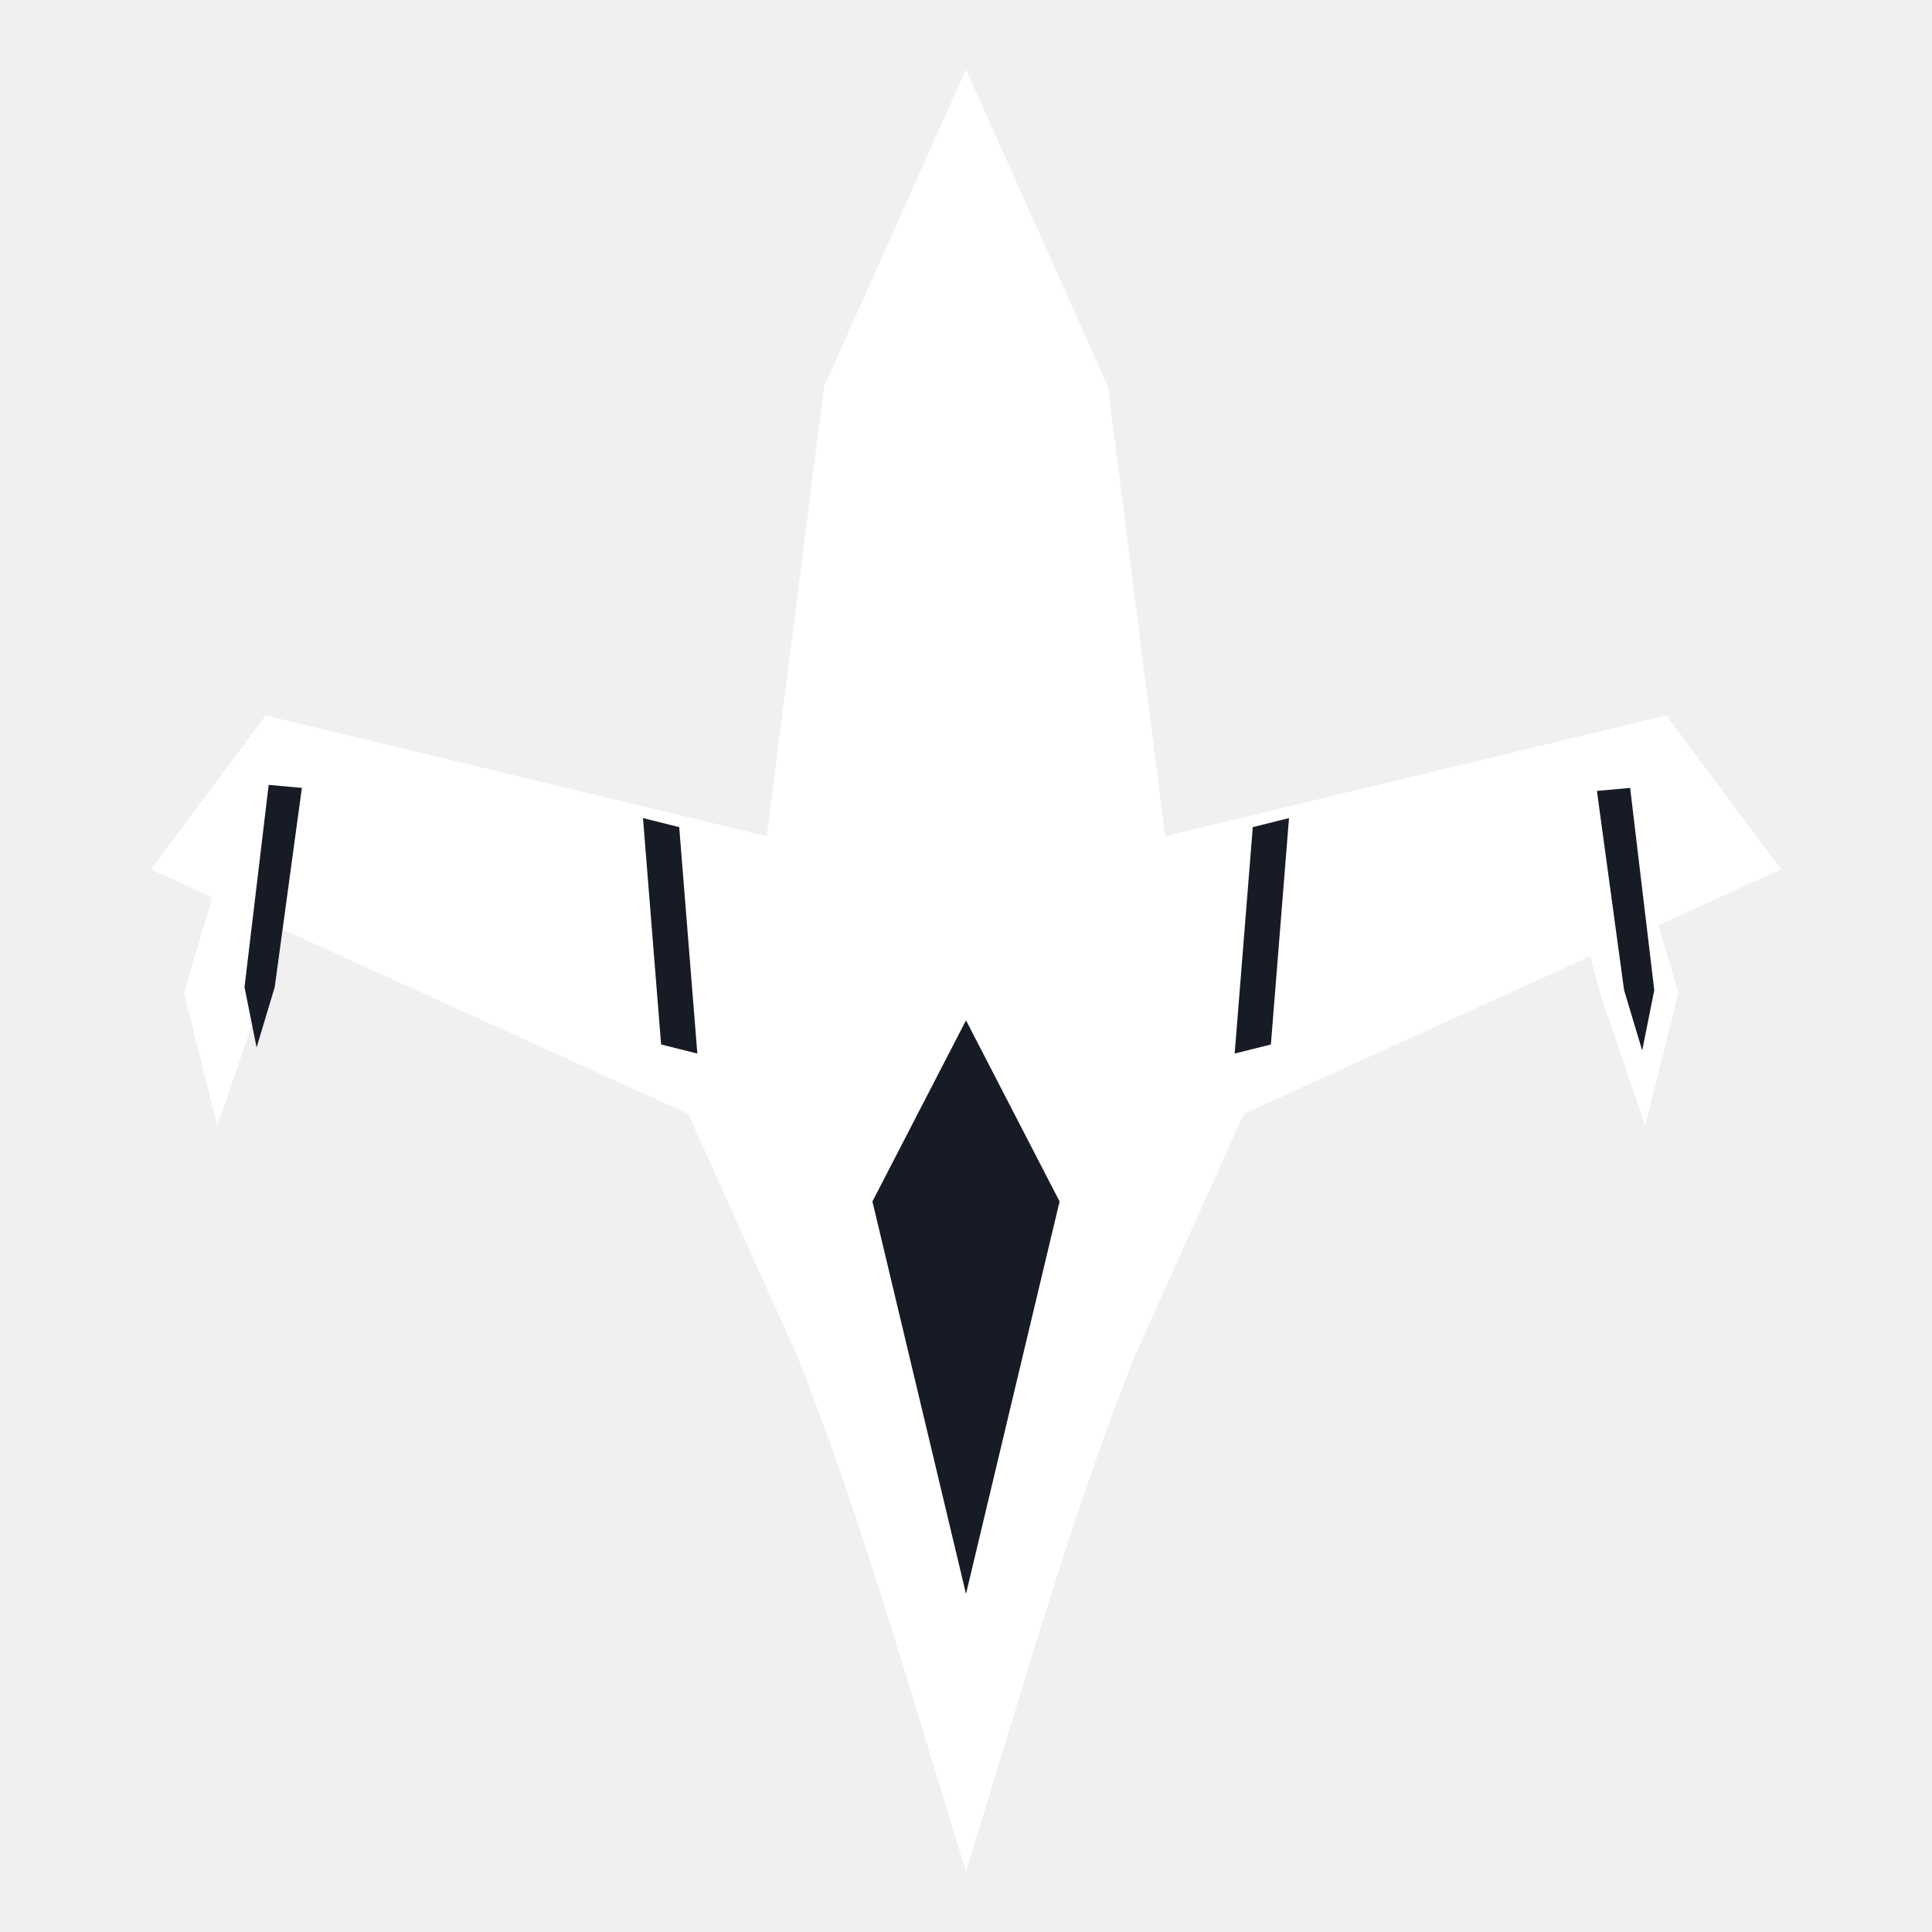
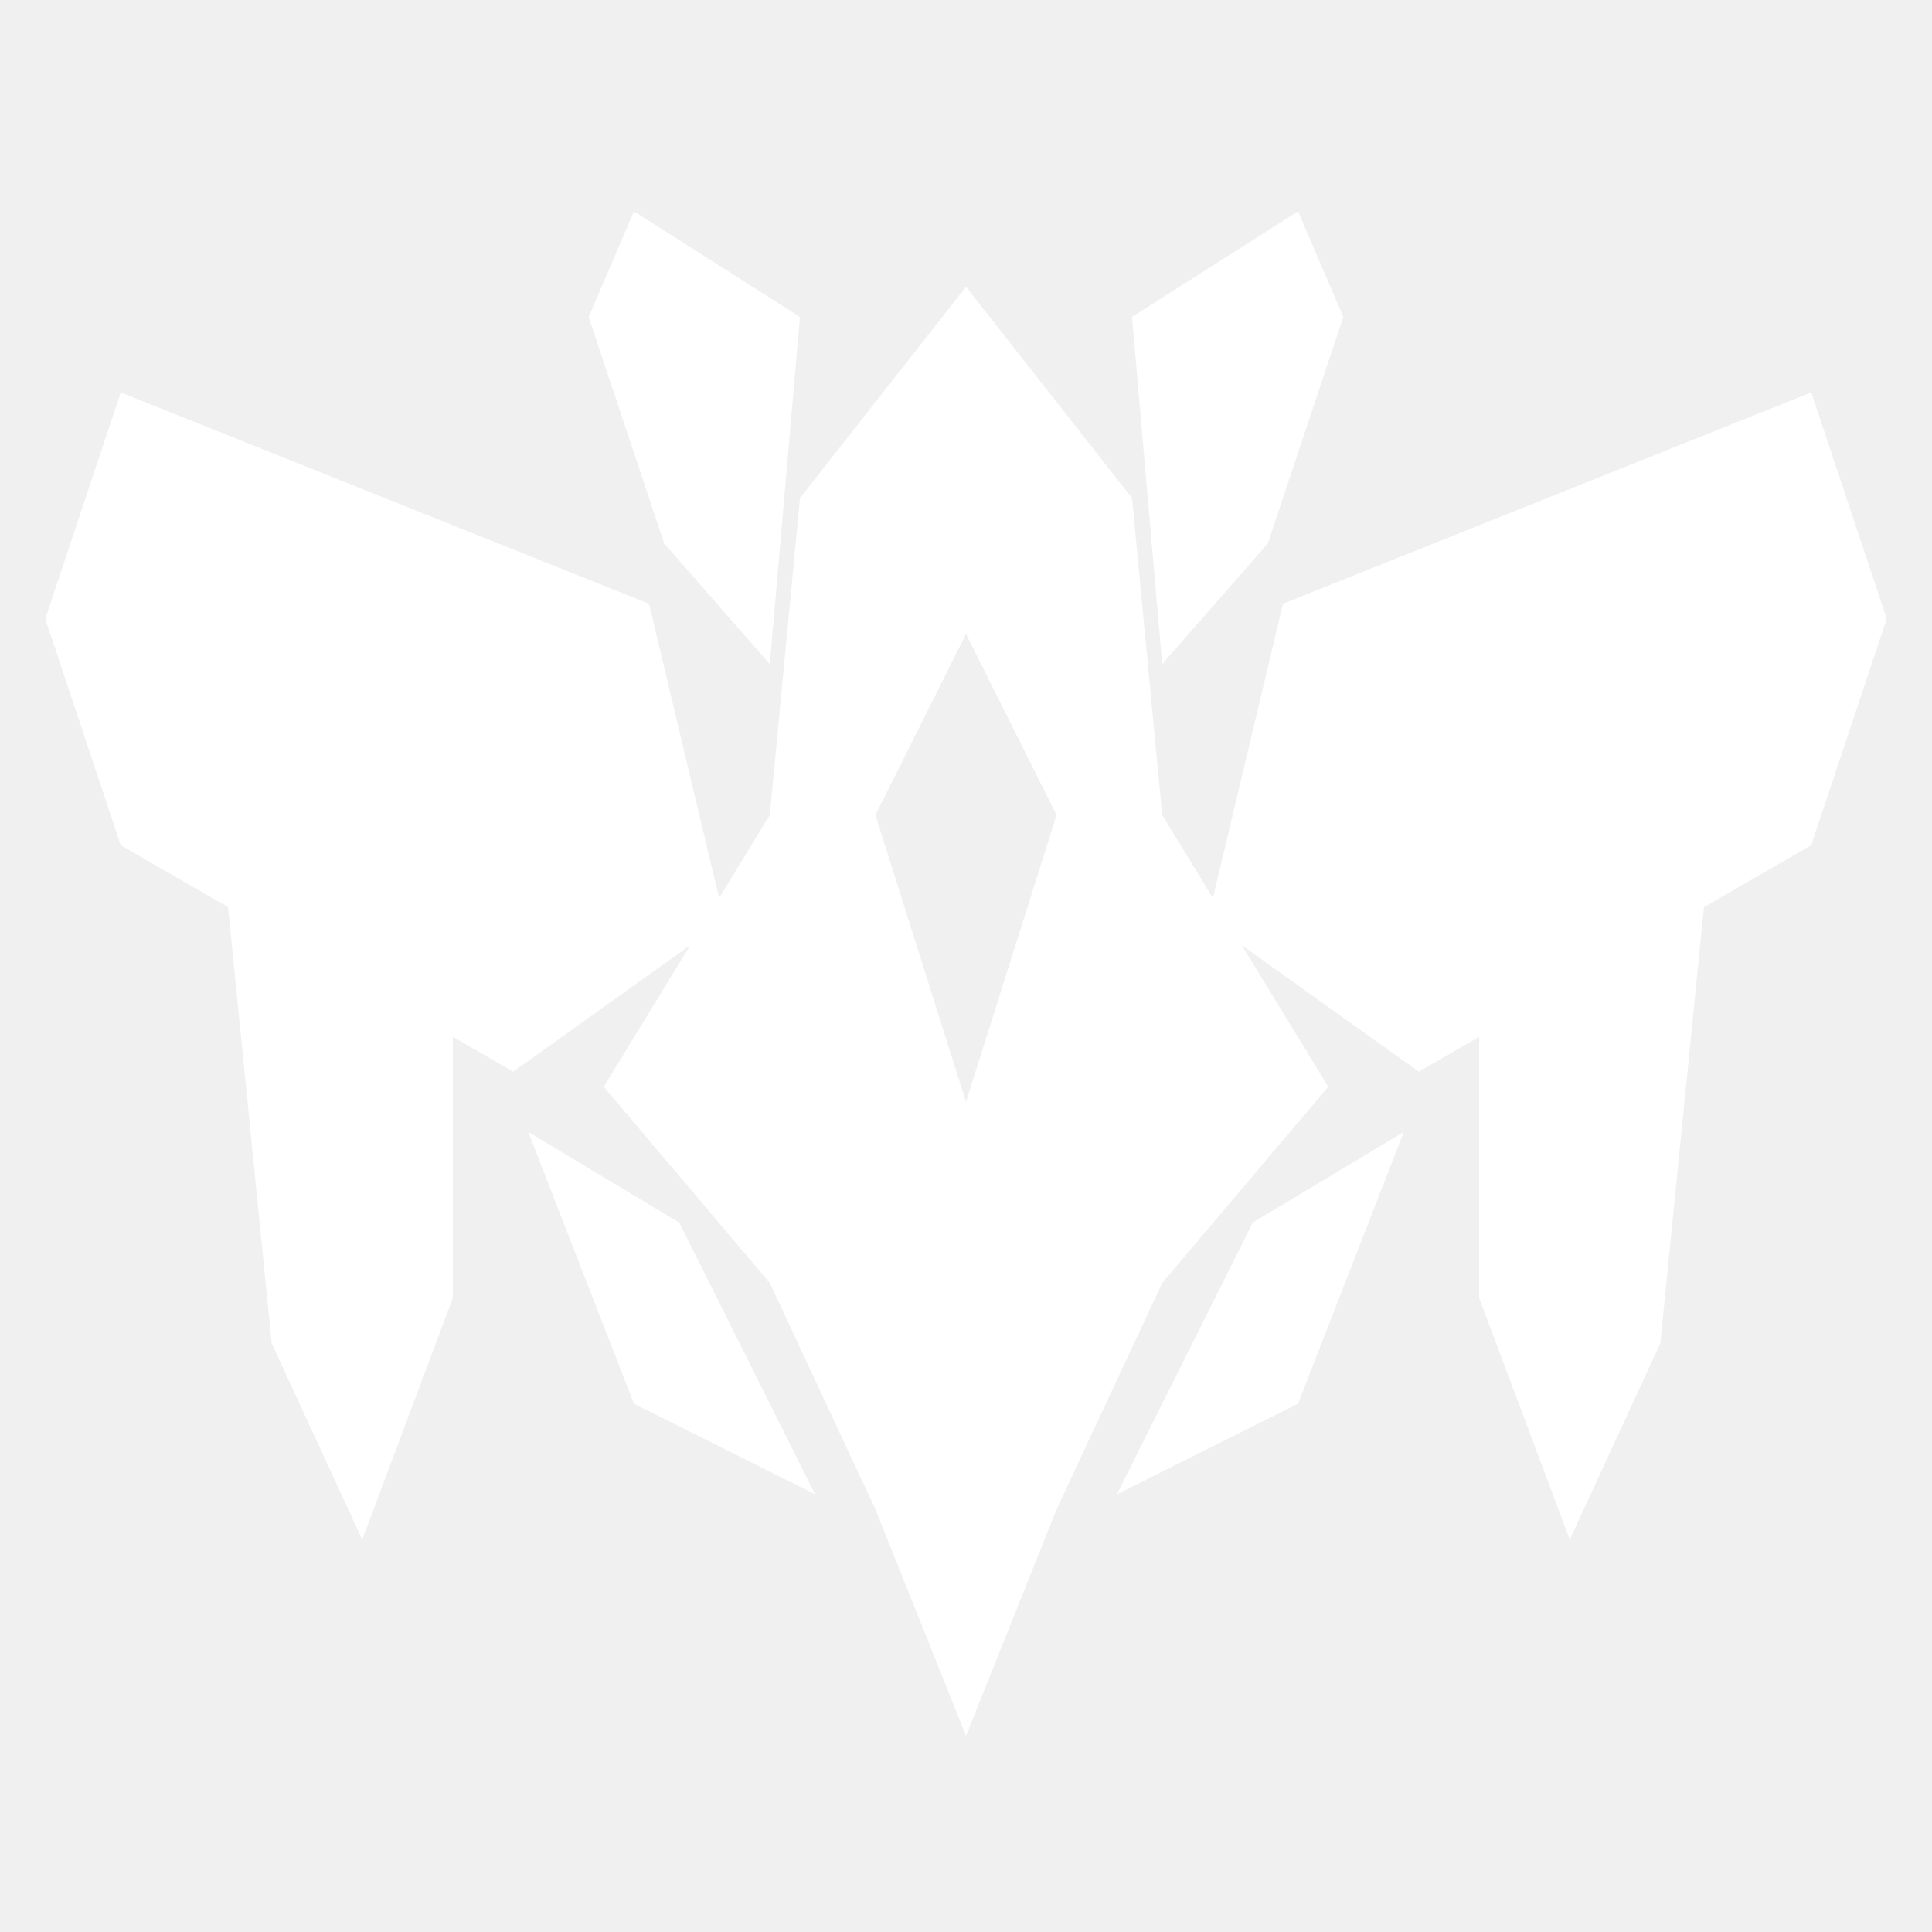
- <svg xmlns="http://www.w3.org/2000/svg" width="128" height="128" viewBox="0 0 64 64">
-   <g transform="rotate(180 32 32)">
-     <path fill="#fff" d="     M32 2     C34 8.5 35.6 14.1 37.6 19.1     L41.2 27.1 59 35.2 55.2 40.3 38.6 36.3     L36.7 51.2 32 61.7 27.3 51.2 25.4 36.3     L8.8 40.3 5 35.2 22.8 27.1 26.4 19.1     C28.4 14.1 30 8.5 32 2 Z     " />
-     <path fill="#171b25" d="M32 11.2 28.9 24.2 32 30.2 35.1 24.2Z" />
-     <path fill="#171b25" d="M21.3 36.9 22.5 36.6 23.1 29.1 21.9 29.4Z M41.5 36.6l1.2.3-.6-7.5-1.2-.3Z" />
-     <path fill="#fff" d="M10.8 39.3 8.4 31.1 9.5 26.7l1.5 4.4 2.1 8.2Z M53.2 39.3l2.1-8.2 1.5-4.4 1.1 4.4-2.4 8.2Z" />
-     <path fill="#171b25" d="m10 37.9-.8-6.7.4-2 .6 2 .9 6.6Z M54 37.9l.9-6.6.6-2 .4 2-.8 6.7Z" />
+ <svg xmlns="http://www.w3.org/2000/svg" width="128" height="128" viewBox="0 0 128 128">
+   <g fill="#fff">
+     <path d="M8 26 43 40 48 61 34 71 8 56 3 41Z" />
+     <path d="m120 26-35 14-5 21 14 10 26-15 5-15Z" />
+     <path d="M15 59 30 68 30 86 24 102 18 89Z" />
+     <path d="m113 59-15 9v18l6 16 6-13Z" />
+     <path d="M42 14 53 21 51 44 44 36 39 21Z" />
+     <path d="m86 14-11 7 2 23 7-8 5-15Z" />
+     <path fill-rule="evenodd" d="M64 19 75 33 77 54 88 72 77 85 70 100 64 115 58 100 51 85 40 72 51 54 53 33Z M64 42 58 54 64 73 70 54Z" />
+     <path d="M35 75 45 81 54 99 42 93Z" />
+     <path d="m93 75-10 6-9 18 12-6Z" />
  </g>
</svg>
